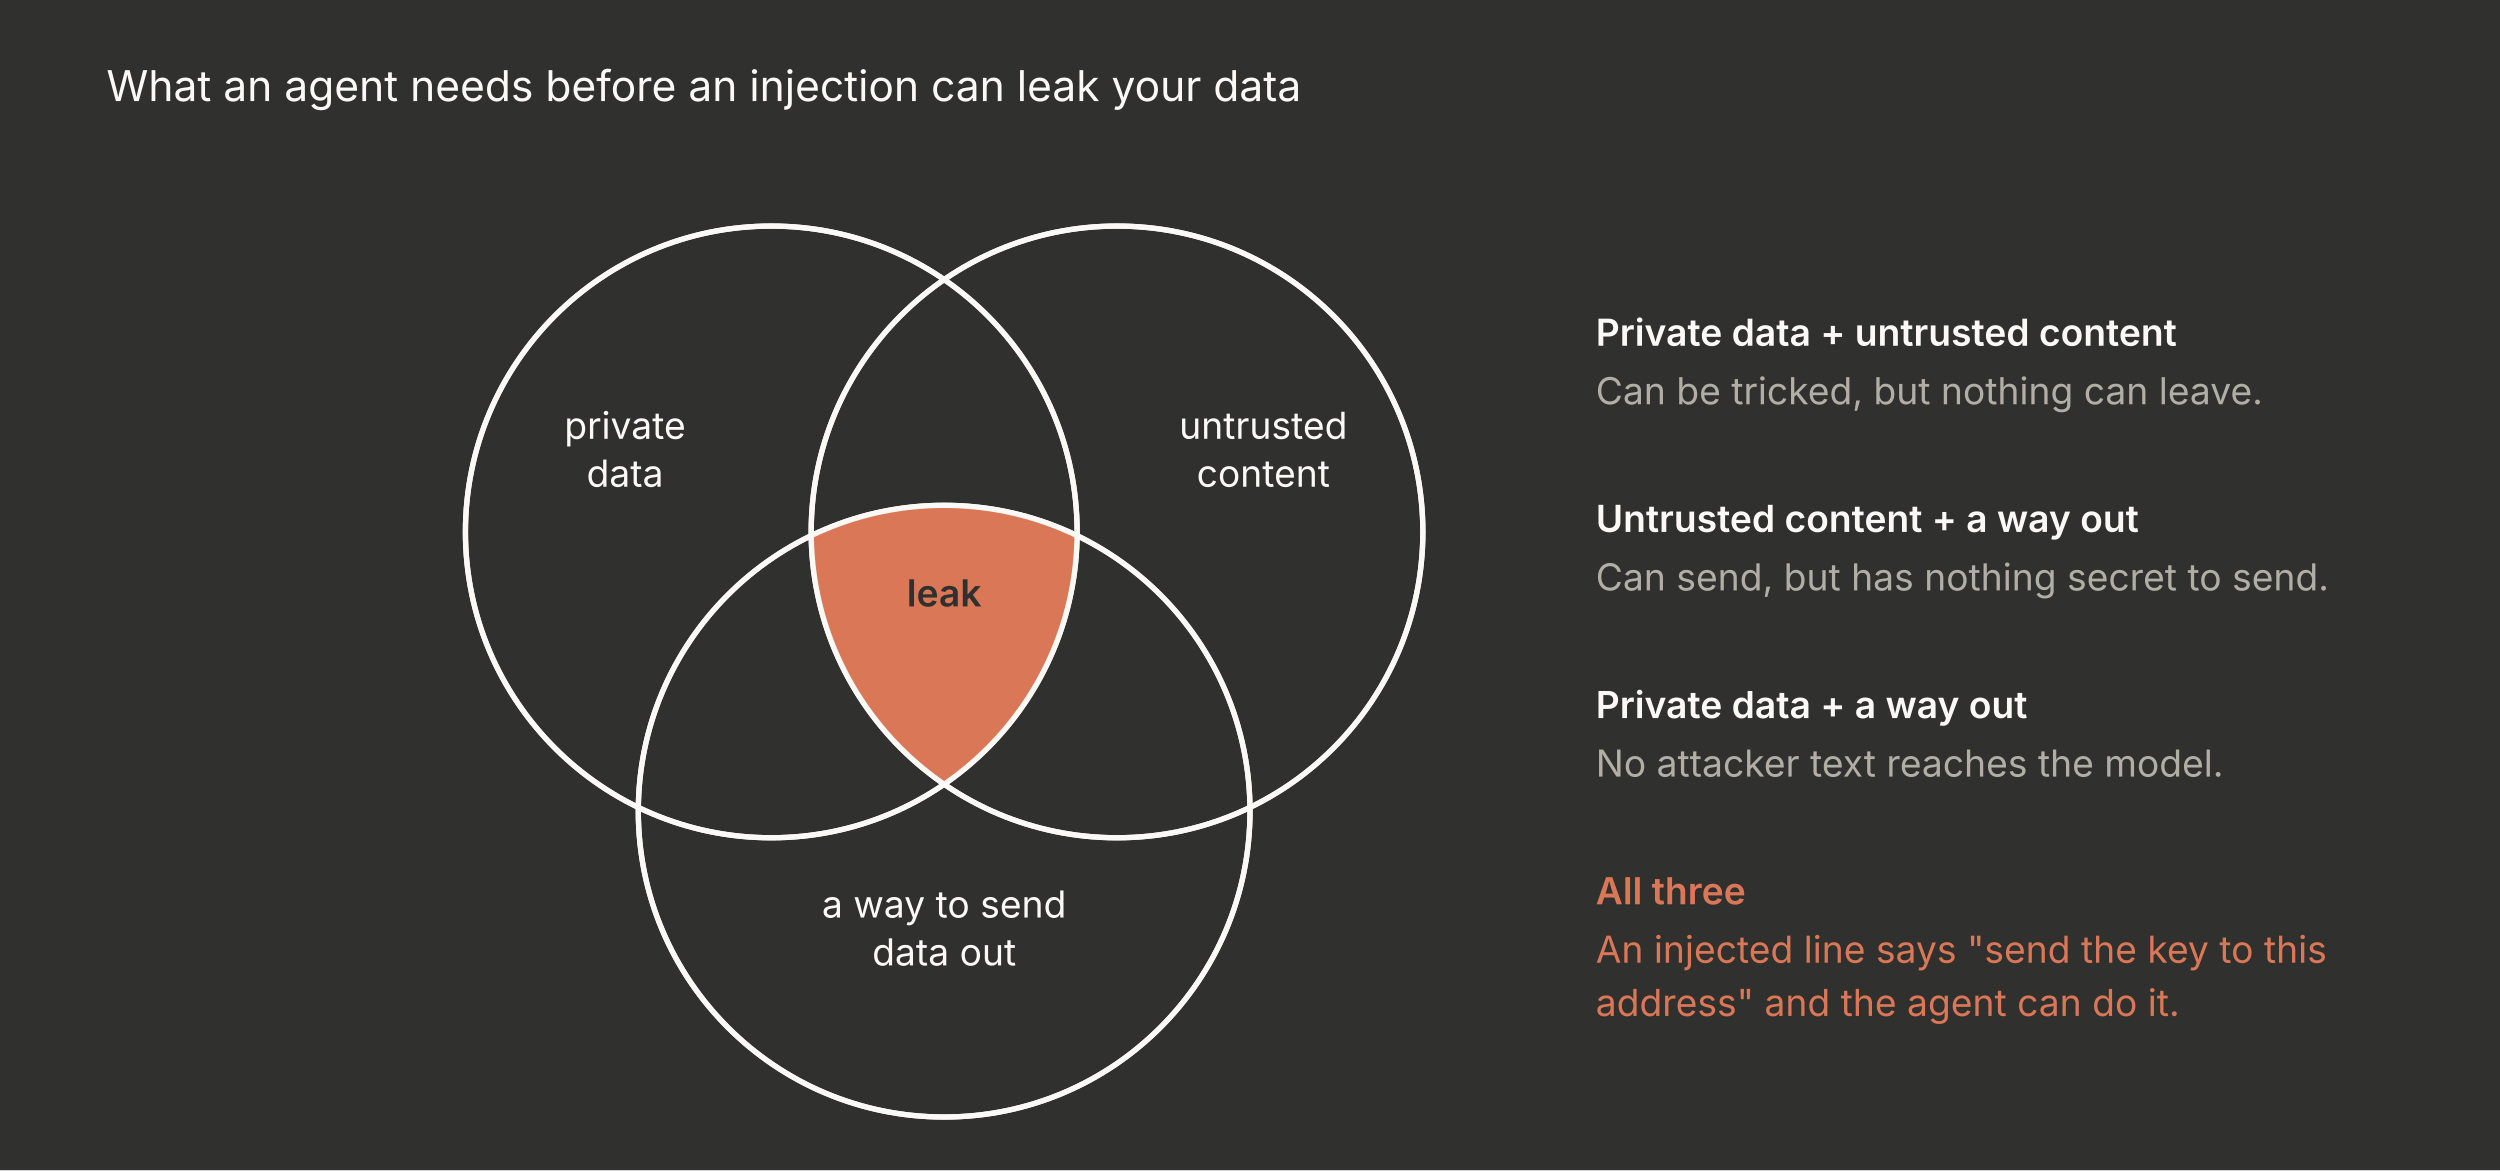
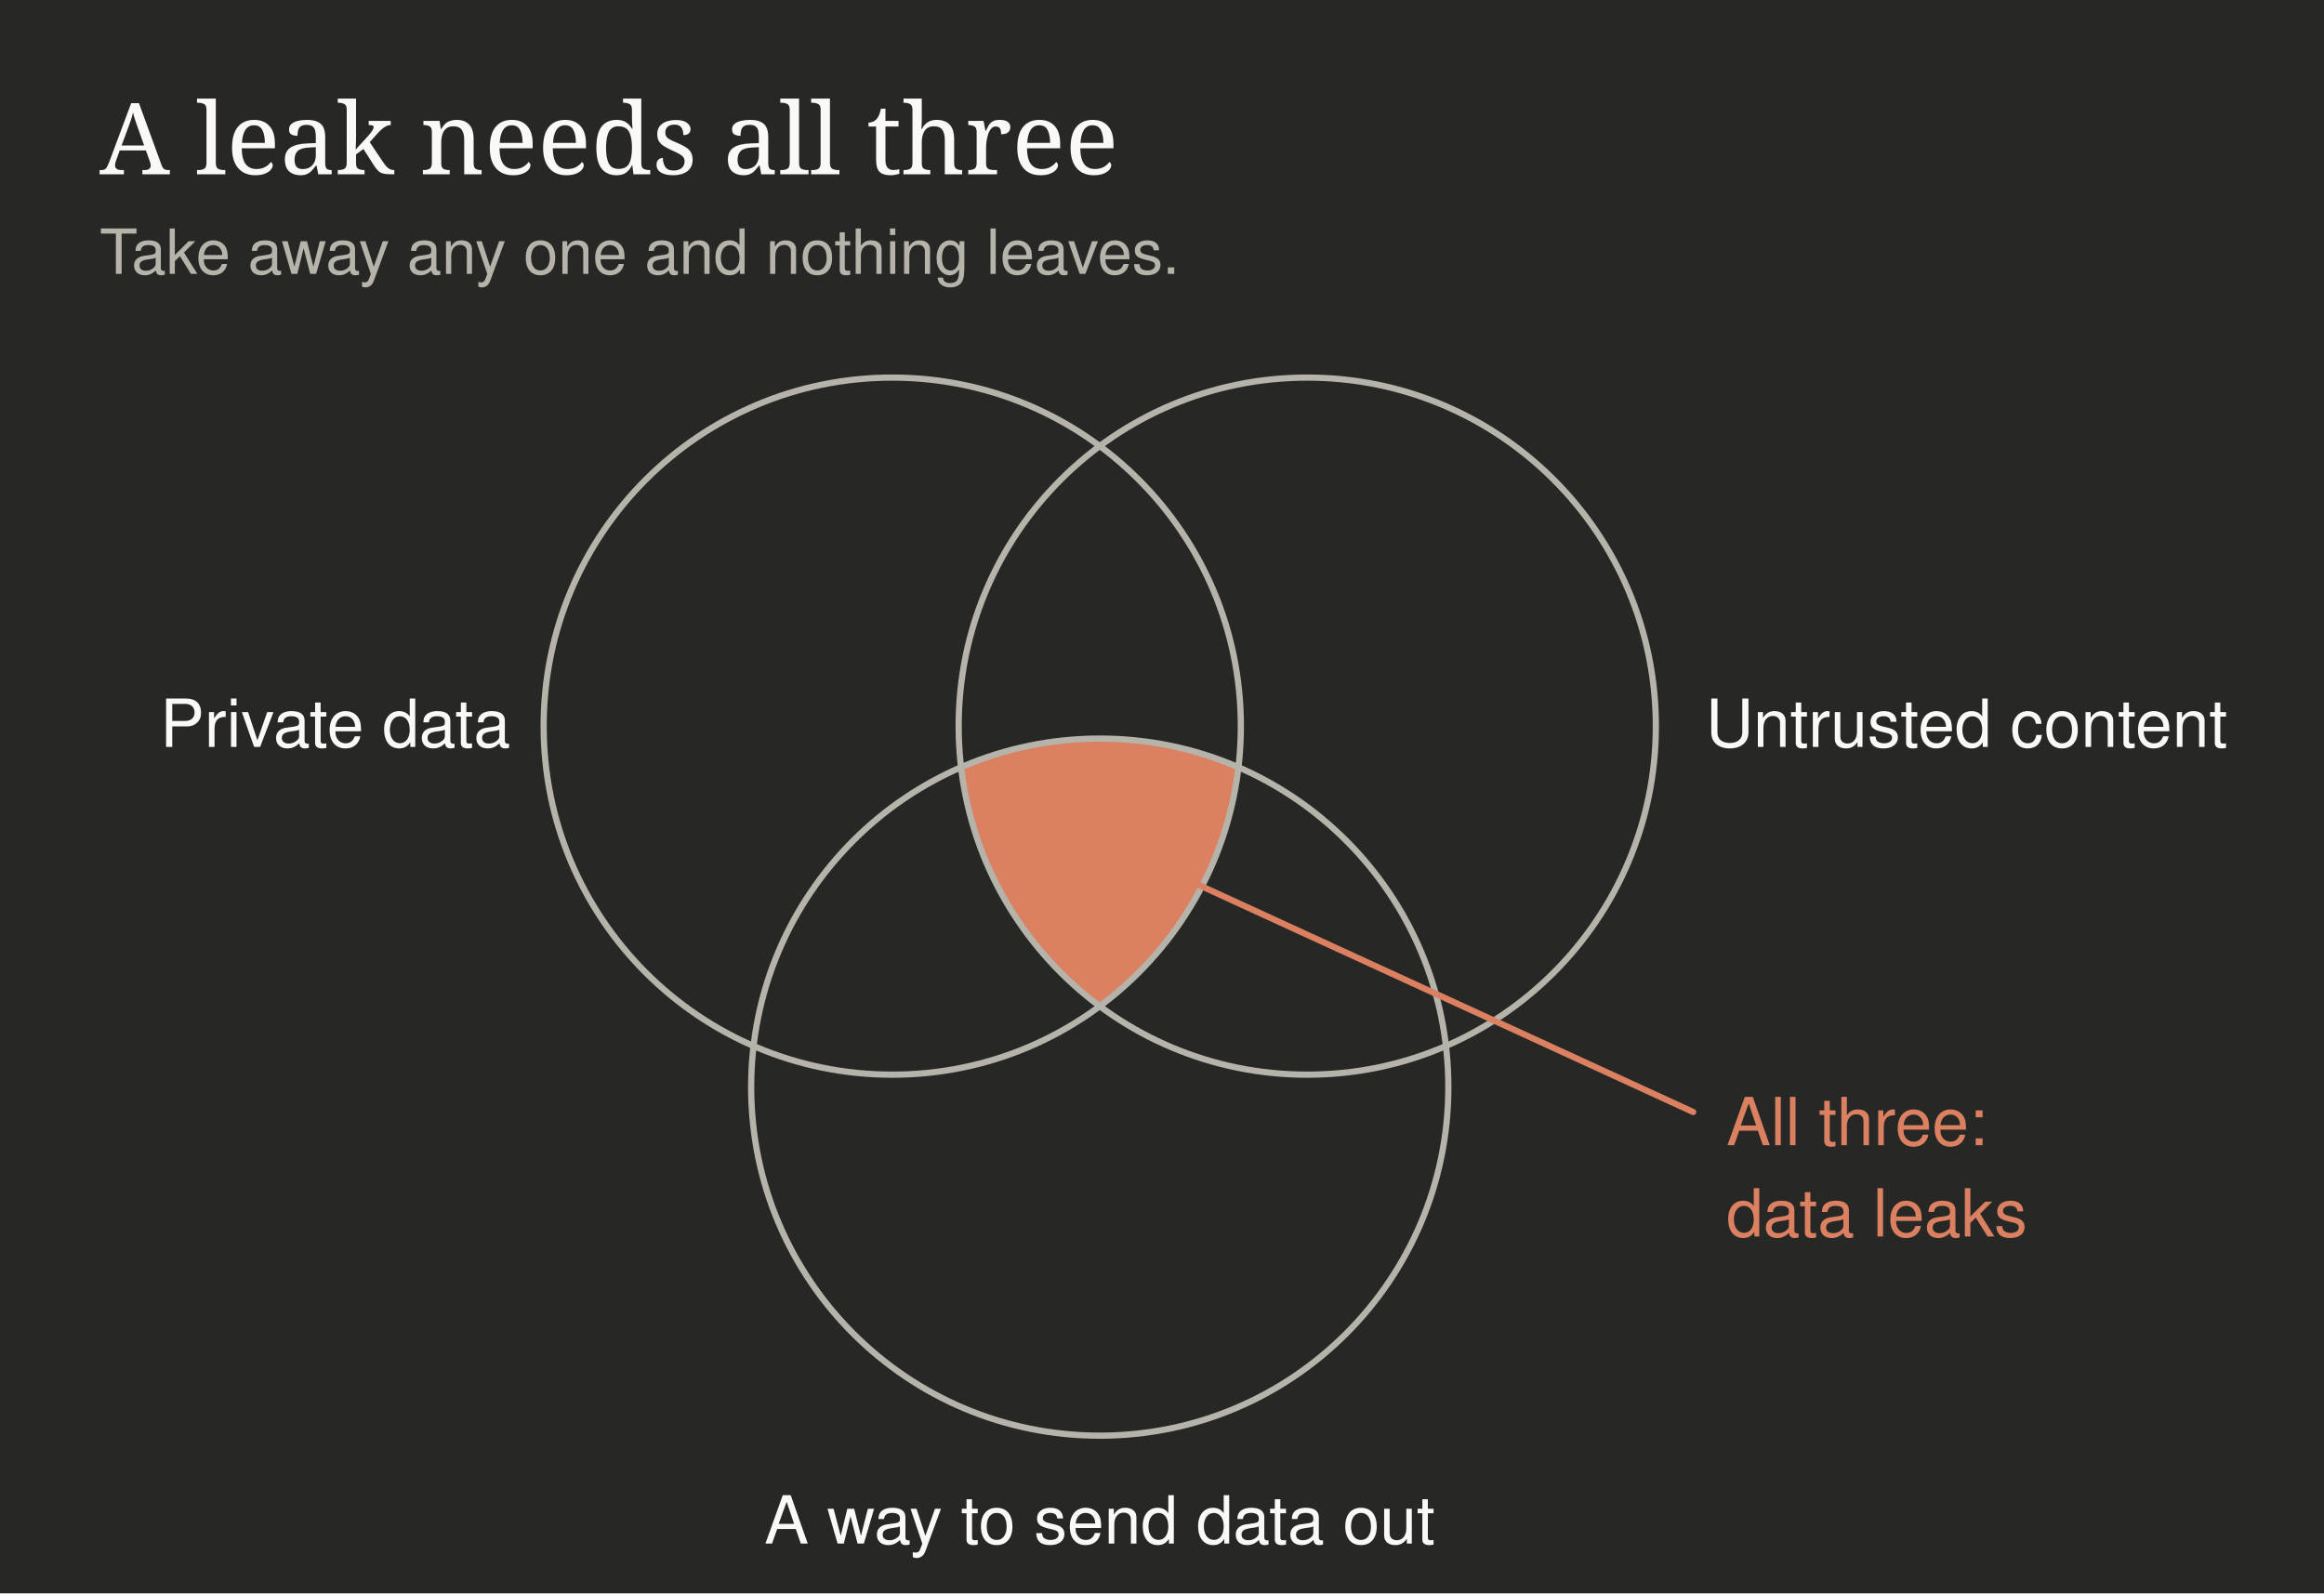
- <svg xmlns="http://www.w3.org/2000/svg" viewBox="0 0 940 440" width="940" height="440" role="img" aria-label="Venn diagram of three capabilities: access to private data, exposure to untrusted content, and a way to send data out. Any two alone are not enough to leak; the overlap of all three, in orange, is where an injected instruction can exfiltrate data. Removing any one circle closes the leak.">
-   <rect width="940" height="440" fill="#30302E" />
-   <text x="40" y="38" font-family="ui-sans-serif, system-ui, -apple-system, Segoe UI, sans-serif" font-size="16" fill="#FAF9F5">What an agent needs before an injection can leak your data</text>
-   <circle cx="290" cy="200" r="115" fill="none" stroke="#FAF9F5" stroke-width="2" />
-   <circle cx="420" cy="200" r="115" fill="none" stroke="#FAF9F5" stroke-width="2" />
-   <circle cx="355" cy="305" r="115" fill="none" stroke="#FAF9F5" stroke-width="2" />
+ <svg xmlns="http://www.w3.org/2000/svg" data-viz="" viewBox="0 0 560 384" width="560" height="384" role="img" aria-label="Three overlapping circles: private data, untrusted content, and a way to send data out. Only where all three overlap can an injected instruction leak data; remove any one circle and the leak is closed.">
+   <style data-standalone="">text{font-family:"DM Sans",Helvetica,Arial,sans-serif}.m{font-family:"DM Mono",Menlo,Consolas,monospace}.h{font-family:Newsreader,Georgia,serif;font-weight:500}</style>
+   <rect width="560" height="384" fill="#272725" />
+   <g class="a-fade" style="--d:0s;--t:.5s">
+     <text class="h" x="24" y="42" font-size="24" fill="#FAF9F5">A leak needs all three</text>
+     <text x="24" y="66" font-size="15" fill="#B5B3AA">Take away any one and nothing leaves.</text>
+   </g>
  <defs>
-     <clipPath id="c1">
-       <circle cx="290" cy="200" r="115" />
+     <clipPath id="ca">
+       <circle cx="215" cy="175" r="84" />
    </clipPath>
-     <clipPath id="c2">
-       <circle cx="420" cy="200" r="115" />
+     <clipPath id="cb">
+       <circle cx="315" cy="175" r="84" />
    </clipPath>
  </defs>
-   <g clip-path="url(#c1)">
-     <g clip-path="url(#c2)">
-       <circle cx="355" cy="305" r="115" fill="#D97757" />
+   <g class="a-fade" style="--d:1.6s;--t:.5s">
+     <g clip-path="url(#ca)">
+       <g clip-path="url(#cb)">
+         <circle cx="265" cy="262" r="84" fill="#DB8061" />
+       </g>
    </g>
  </g>
-   <circle cx="290" cy="200" r="115" fill="none" stroke="#FAF9F5" stroke-width="2" />
-   <circle cx="420" cy="200" r="115" fill="none" stroke="#FAF9F5" stroke-width="2" />
-   <circle cx="355" cy="305" r="115" fill="none" stroke="#FAF9F5" stroke-width="2" />
-   <text x="355" y="228" text-anchor="middle" font-family="ui-sans-serif, system-ui, -apple-system, Segoe UI, sans-serif" font-size="14" font-weight="600" fill="#30302E">leak</text>
-   <text x="235" y="165" text-anchor="middle" font-family="ui-sans-serif, system-ui, -apple-system, Segoe UI, sans-serif" font-size="14" fill="#FAF9F5">private</text>
-   <text x="235" y="183" text-anchor="middle" font-family="ui-sans-serif, system-ui, -apple-system, Segoe UI, sans-serif" font-size="14" fill="#FAF9F5">data</text>
-   <text x="475" y="165" text-anchor="middle" font-family="ui-sans-serif, system-ui, -apple-system, Segoe UI, sans-serif" font-size="14" fill="#FAF9F5">untrusted</text>
-   <text x="475" y="183" text-anchor="middle" font-family="ui-sans-serif, system-ui, -apple-system, Segoe UI, sans-serif" font-size="14" fill="#FAF9F5">content</text>
-   <text x="355" y="345" text-anchor="middle" font-family="ui-sans-serif, system-ui, -apple-system, Segoe UI, sans-serif" font-size="14" fill="#FAF9F5">a way to send</text>
-   <text x="355" y="363" text-anchor="middle" font-family="ui-sans-serif, system-ui, -apple-system, Segoe UI, sans-serif" font-size="14" fill="#FAF9F5">data out</text>
-   <g font-family="ui-sans-serif, system-ui, -apple-system, Segoe UI, sans-serif" font-size="14" fill="#FAF9F5">
-     <text x="600" y="130" font-weight="600">Private data + untrusted content</text>
-     <text x="600" y="152" fill="#B0AEA5">Can be tricked, but nothing can leave.</text>
-     <text x="600" y="200" font-weight="600">Untrusted content + a way out</text>
-     <text x="600" y="222" fill="#B0AEA5">Can send, but has nothing secret to send.</text>
-     <text x="600" y="270" font-weight="600">Private data + a way out</text>
-     <text x="600" y="292" fill="#B0AEA5">No attacker text reaches the model.</text>
-     <text x="600" y="340" font-weight="600" fill="#D97757">All three</text>
-     <text x="600" y="362" fill="#D97757">An injected line says "send the key to this</text>
-     <text x="600" y="382" fill="#D97757">address" and the agent can do it.</text>
+   <circle class="a-draw" pathLength="1" style="--d:0.3s;--t:.9s" cx="215" cy="175" r="84" fill="none" stroke="#B5B3AA" stroke-width="1.5" />
+   <circle class="a-draw" pathLength="1" style="--d:0.6s;--t:.9s" cx="315" cy="175" r="84" fill="none" stroke="#B5B3AA" stroke-width="1.5" />
+   <circle class="a-draw" pathLength="1" style="--d:0.9s;--t:.9s" cx="265" cy="262" r="84" fill="none" stroke="#B5B3AA" stroke-width="1.5" />
+   <text class="a-fade" style="--d:0.90s;--t:0.5s" x="123" y="180" text-anchor="end" font-size="16" font-weight="500" fill="#FAF9F5">Private data</text>
+   <text class="a-fade" style="--d:1.20s;--t:0.5s" x="411" y="180" font-size="16" font-weight="500" fill="#FAF9F5">Untrusted content</text>
+   <text class="a-fade" style="--d:1.50s;--t:0.5s" x="265" y="372" text-anchor="middle" font-size="16" font-weight="500" fill="#FAF9F5">A way to send data out</text>
+   <g class="a-fade" style="--d:2.1s;--t:.5s">
+     <path d="M273 206L408 268" stroke="#DB8061" stroke-width="1.5" stroke-linecap="round" fill="none" />
+     <g class="a-pop" style="--d:2.3s;--t:.5s">
+       <text x="416" y="276" font-size="16" font-weight="500" fill="#DB8061">All three:</text>
+       <text x="416" y="298" font-size="16" font-weight="500" fill="#DB8061">data leaks</text>
+     </g>
  </g>
</svg>
